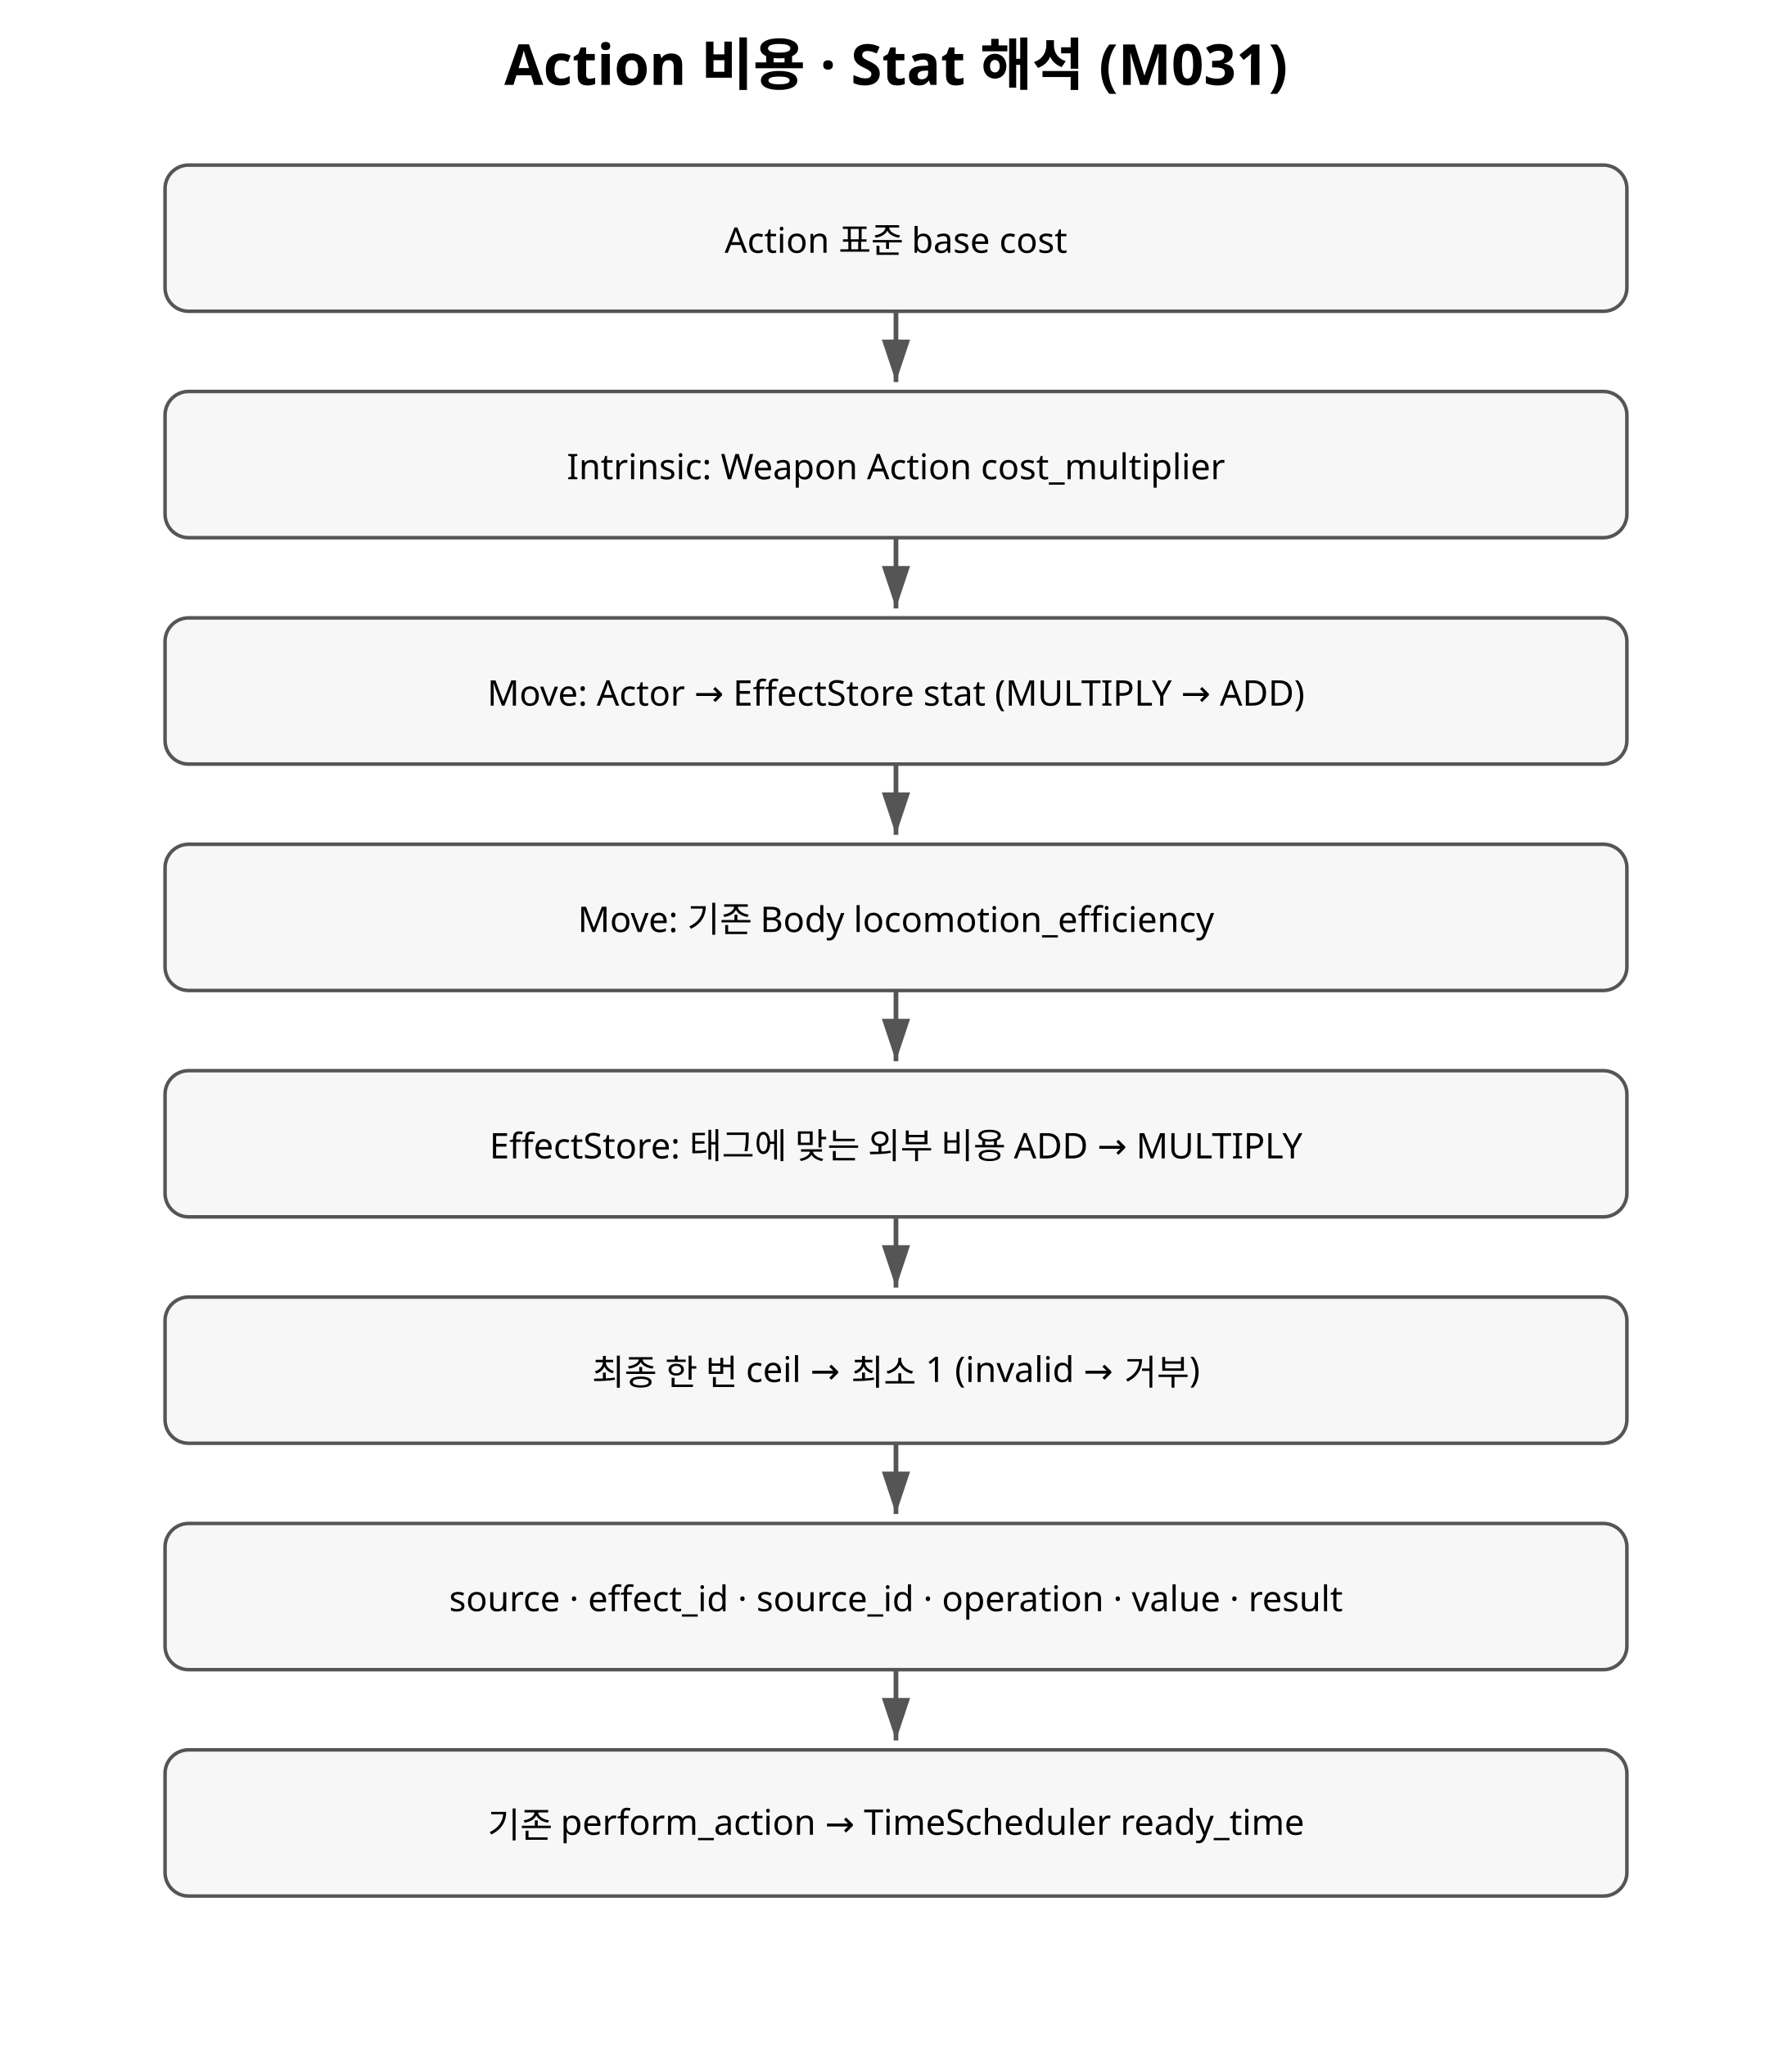
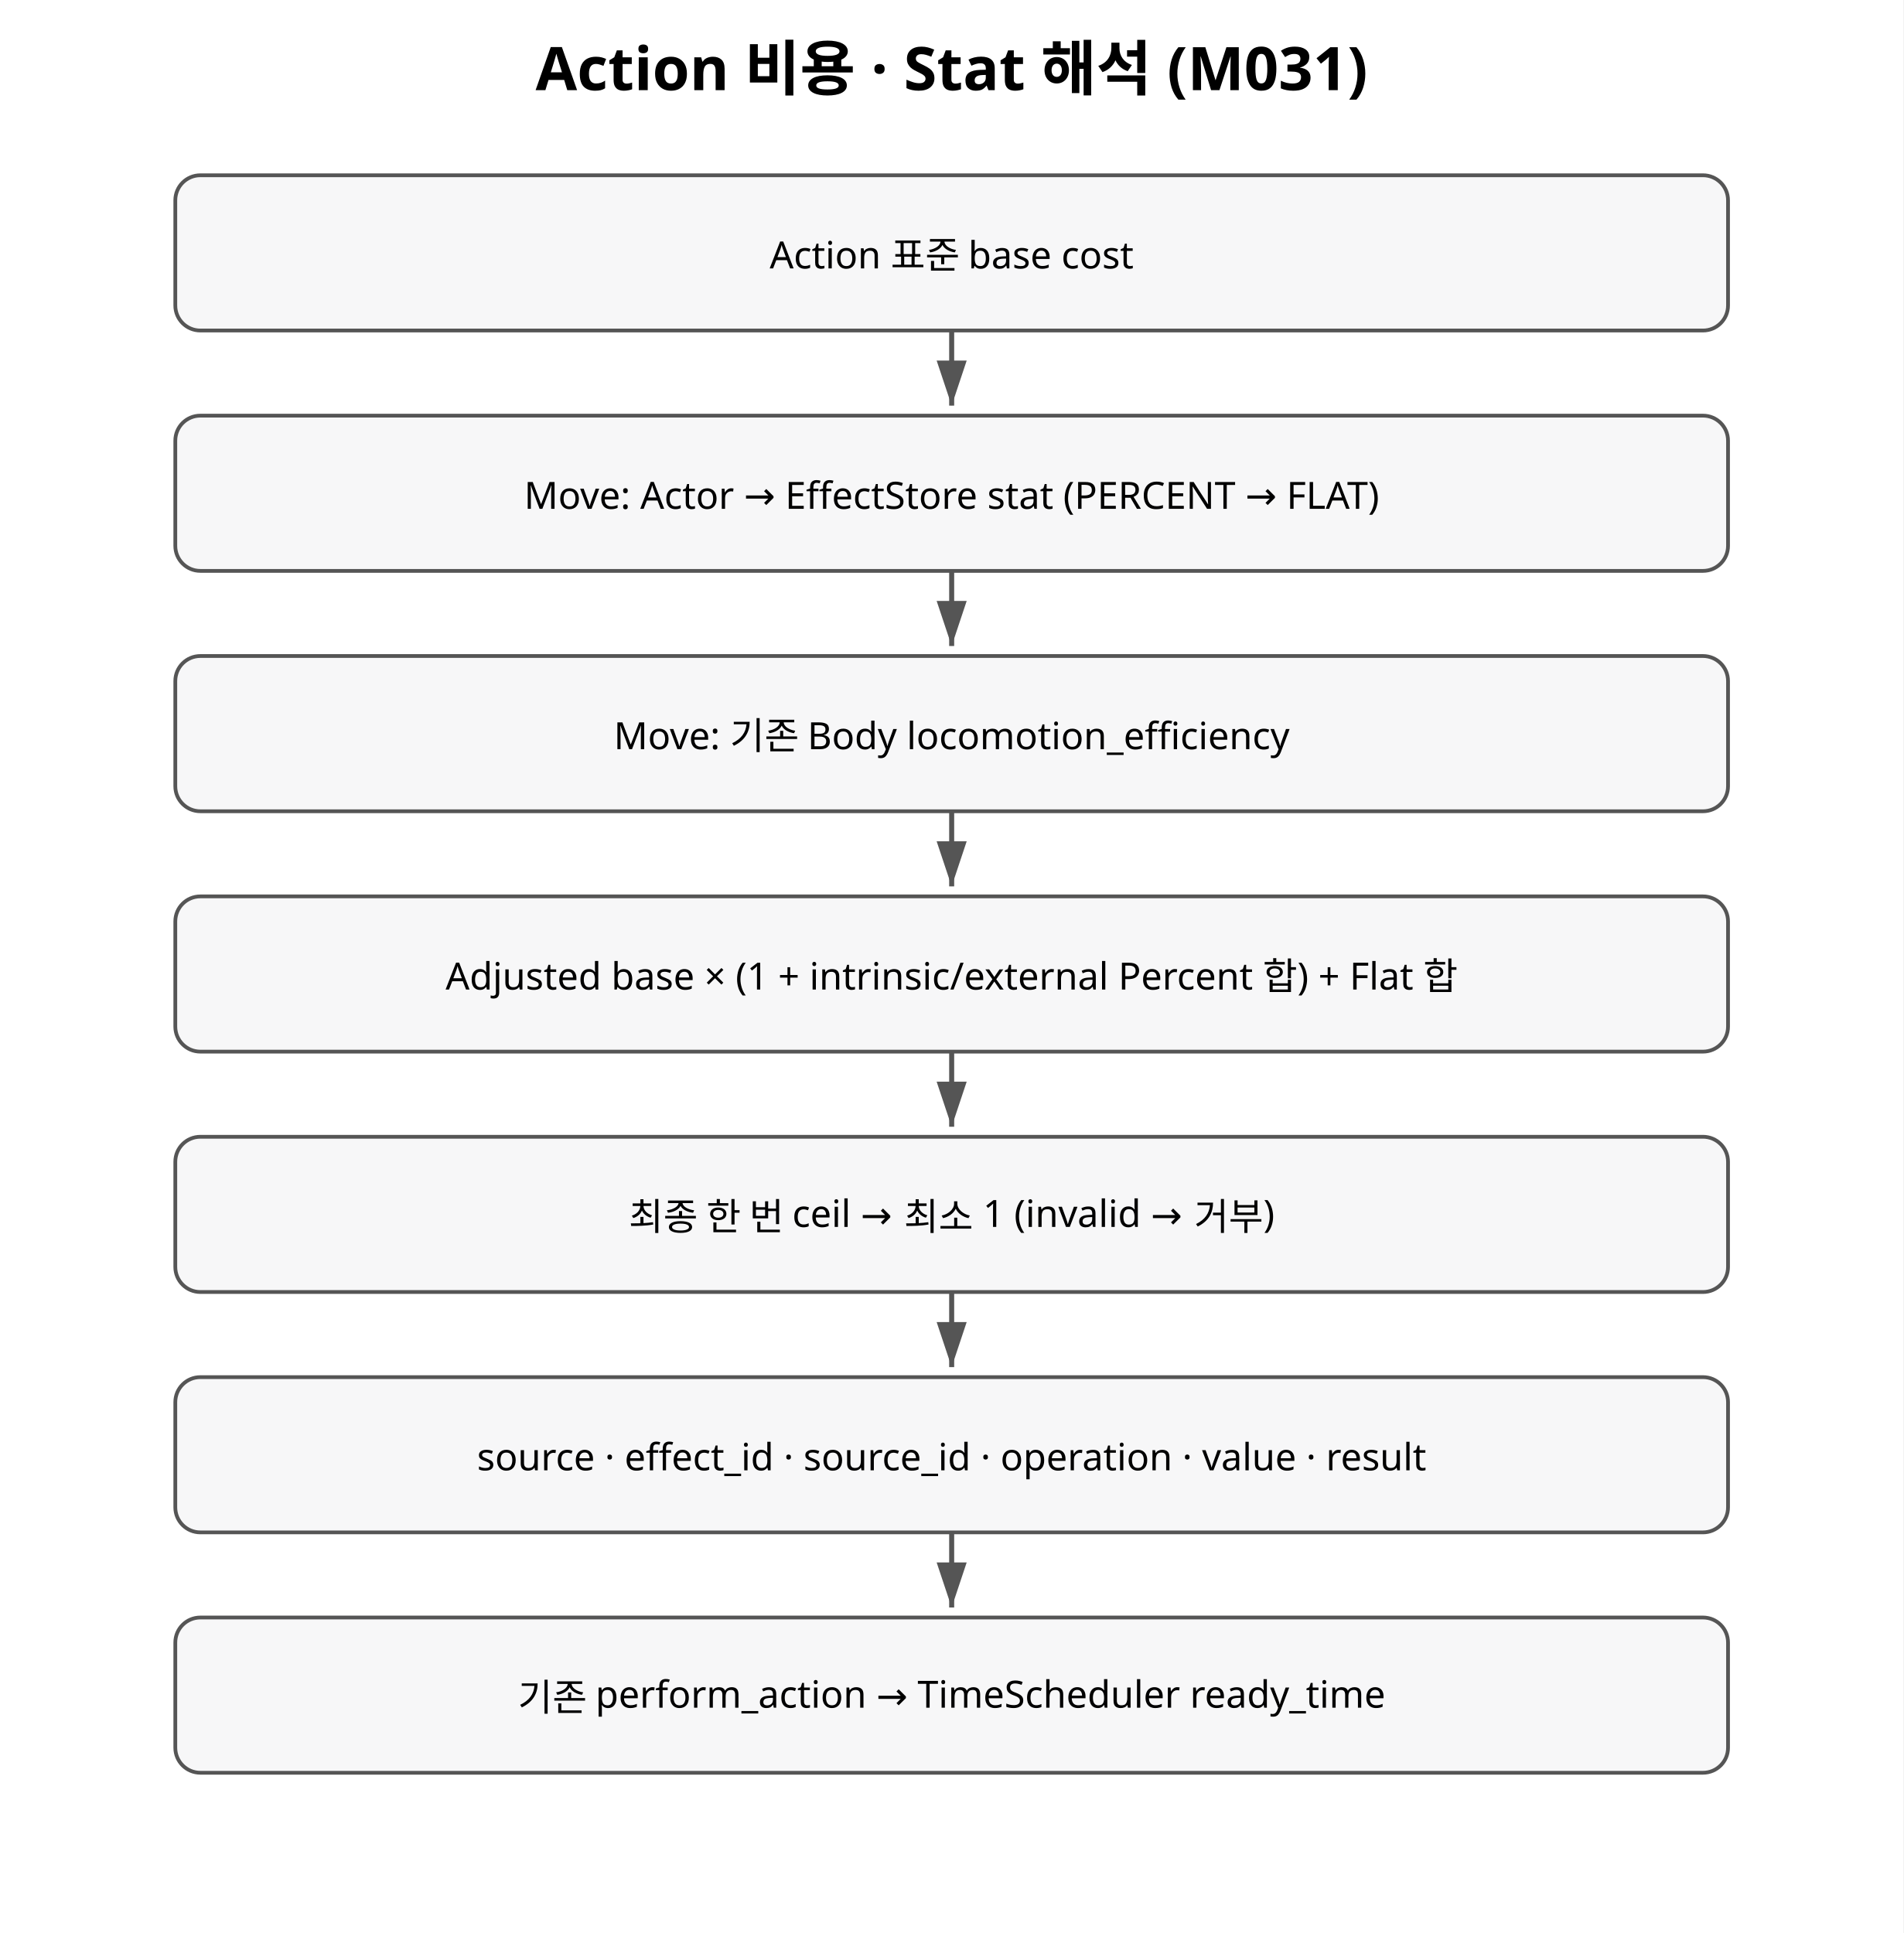
- <svg xmlns="http://www.w3.org/2000/svg" width="760" height="868" viewBox="0 0 760 868">
+ <svg xmlns="http://www.w3.org/2000/svg" width="760" height="772" viewBox="0 0 760 772">
  <defs>
    <marker id="a" markerWidth="10" markerHeight="10" refX="9" refY="3" orient="auto">
      <path d="M0,0 L0,6 L9,3 z" fill="#555" />
    </marker>
  </defs>
  <rect width="100%" height="100%" fill="white" />
  <text x="380" y="36" text-anchor="middle" font-family="sans-serif" font-size="24" font-weight="700">Action 비용 · Stat 해석 (M031)</text>
  <rect x="70" y="70" width="620" height="62" rx="10" fill="#f7f7f8" stroke="#555" stroke-width="1.5" />
  <text x="380" y="102.0" text-anchor="middle" dominant-baseline="middle" font-family="sans-serif" font-size="15">Action 표준 base cost</text>
  <rect x="70" y="166" width="620" height="62" rx="10" fill="#f7f7f8" stroke="#555" stroke-width="1.5" />
-   <text x="380" y="198.0" text-anchor="middle" dominant-baseline="middle" font-family="sans-serif" font-size="15">Intrinsic: Weapon Action cost_multiplier</text>
+   <text x="380" y="198.0" text-anchor="middle" dominant-baseline="middle" font-family="sans-serif" font-size="15">Move: Actor → EffectStore stat (PERCENT → FLAT)</text>
  <line x1="380" y1="132" x2="380" y2="162" stroke="#555" stroke-width="2" marker-end="url(#a)" />
  <rect x="70" y="262" width="620" height="62" rx="10" fill="#f7f7f8" stroke="#555" stroke-width="1.5" />
-   <text x="380" y="294.0" text-anchor="middle" dominant-baseline="middle" font-family="sans-serif" font-size="15">Move: Actor → EffectStore stat (MULTIPLY → ADD)</text>
+   <text x="380" y="294.0" text-anchor="middle" dominant-baseline="middle" font-family="sans-serif" font-size="15">Move: 기존 Body locomotion_efficiency</text>
  <line x1="380" y1="228" x2="380" y2="258" stroke="#555" stroke-width="2" marker-end="url(#a)" />
  <rect x="70" y="358" width="620" height="62" rx="10" fill="#f7f7f8" stroke="#555" stroke-width="1.5" />
-   <text x="380" y="390.0" text-anchor="middle" dominant-baseline="middle" font-family="sans-serif" font-size="15">Move: 기존 Body locomotion_efficiency</text>
+   <text x="380" y="390.0" text-anchor="middle" dominant-baseline="middle" font-family="sans-serif" font-size="15">Adjusted base × (1 + intrinsic/external Percent 합) + Flat 합</text>
  <line x1="380" y1="324" x2="380" y2="354" stroke="#555" stroke-width="2" marker-end="url(#a)" />
  <rect x="70" y="454" width="620" height="62" rx="10" fill="#f7f7f8" stroke="#555" stroke-width="1.5" />
-   <text x="380" y="486.0" text-anchor="middle" dominant-baseline="middle" font-family="sans-serif" font-size="15">EffectStore: 태그에 맞는 외부 비용 ADD → MULTIPLY</text>
+   <text x="380" y="486.0" text-anchor="middle" dominant-baseline="middle" font-family="sans-serif" font-size="15">최종 한 번 ceil → 최소 1 (invalid → 거부)</text>
  <line x1="380" y1="420" x2="380" y2="450" stroke="#555" stroke-width="2" marker-end="url(#a)" />
  <rect x="70" y="550" width="620" height="62" rx="10" fill="#f7f7f8" stroke="#555" stroke-width="1.5" />
-   <text x="380" y="582.0" text-anchor="middle" dominant-baseline="middle" font-family="sans-serif" font-size="15">최종 한 번 ceil → 최소 1 (invalid → 거부)</text>
+   <text x="380" y="582.0" text-anchor="middle" dominant-baseline="middle" font-family="sans-serif" font-size="15">source · effect_id · source_id · operation · value · result</text>
  <line x1="380" y1="516" x2="380" y2="546" stroke="#555" stroke-width="2" marker-end="url(#a)" />
  <rect x="70" y="646" width="620" height="62" rx="10" fill="#f7f7f8" stroke="#555" stroke-width="1.5" />
-   <text x="380" y="678.0" text-anchor="middle" dominant-baseline="middle" font-family="sans-serif" font-size="15">source · effect_id · source_id · operation · value · result</text>
+   <text x="380" y="678.0" text-anchor="middle" dominant-baseline="middle" font-family="sans-serif" font-size="15">기존 perform_action → TimeScheduler ready_time</text>
  <line x1="380" y1="612" x2="380" y2="642" stroke="#555" stroke-width="2" marker-end="url(#a)" />
-   <rect x="70" y="742" width="620" height="62" rx="10" fill="#f7f7f8" stroke="#555" stroke-width="1.5" />
-   <text x="380" y="774.0" text-anchor="middle" dominant-baseline="middle" font-family="sans-serif" font-size="15">기존 perform_action → TimeScheduler ready_time</text>
-   <line x1="380" y1="708" x2="380" y2="738" stroke="#555" stroke-width="2" marker-end="url(#a)" />
</svg>
